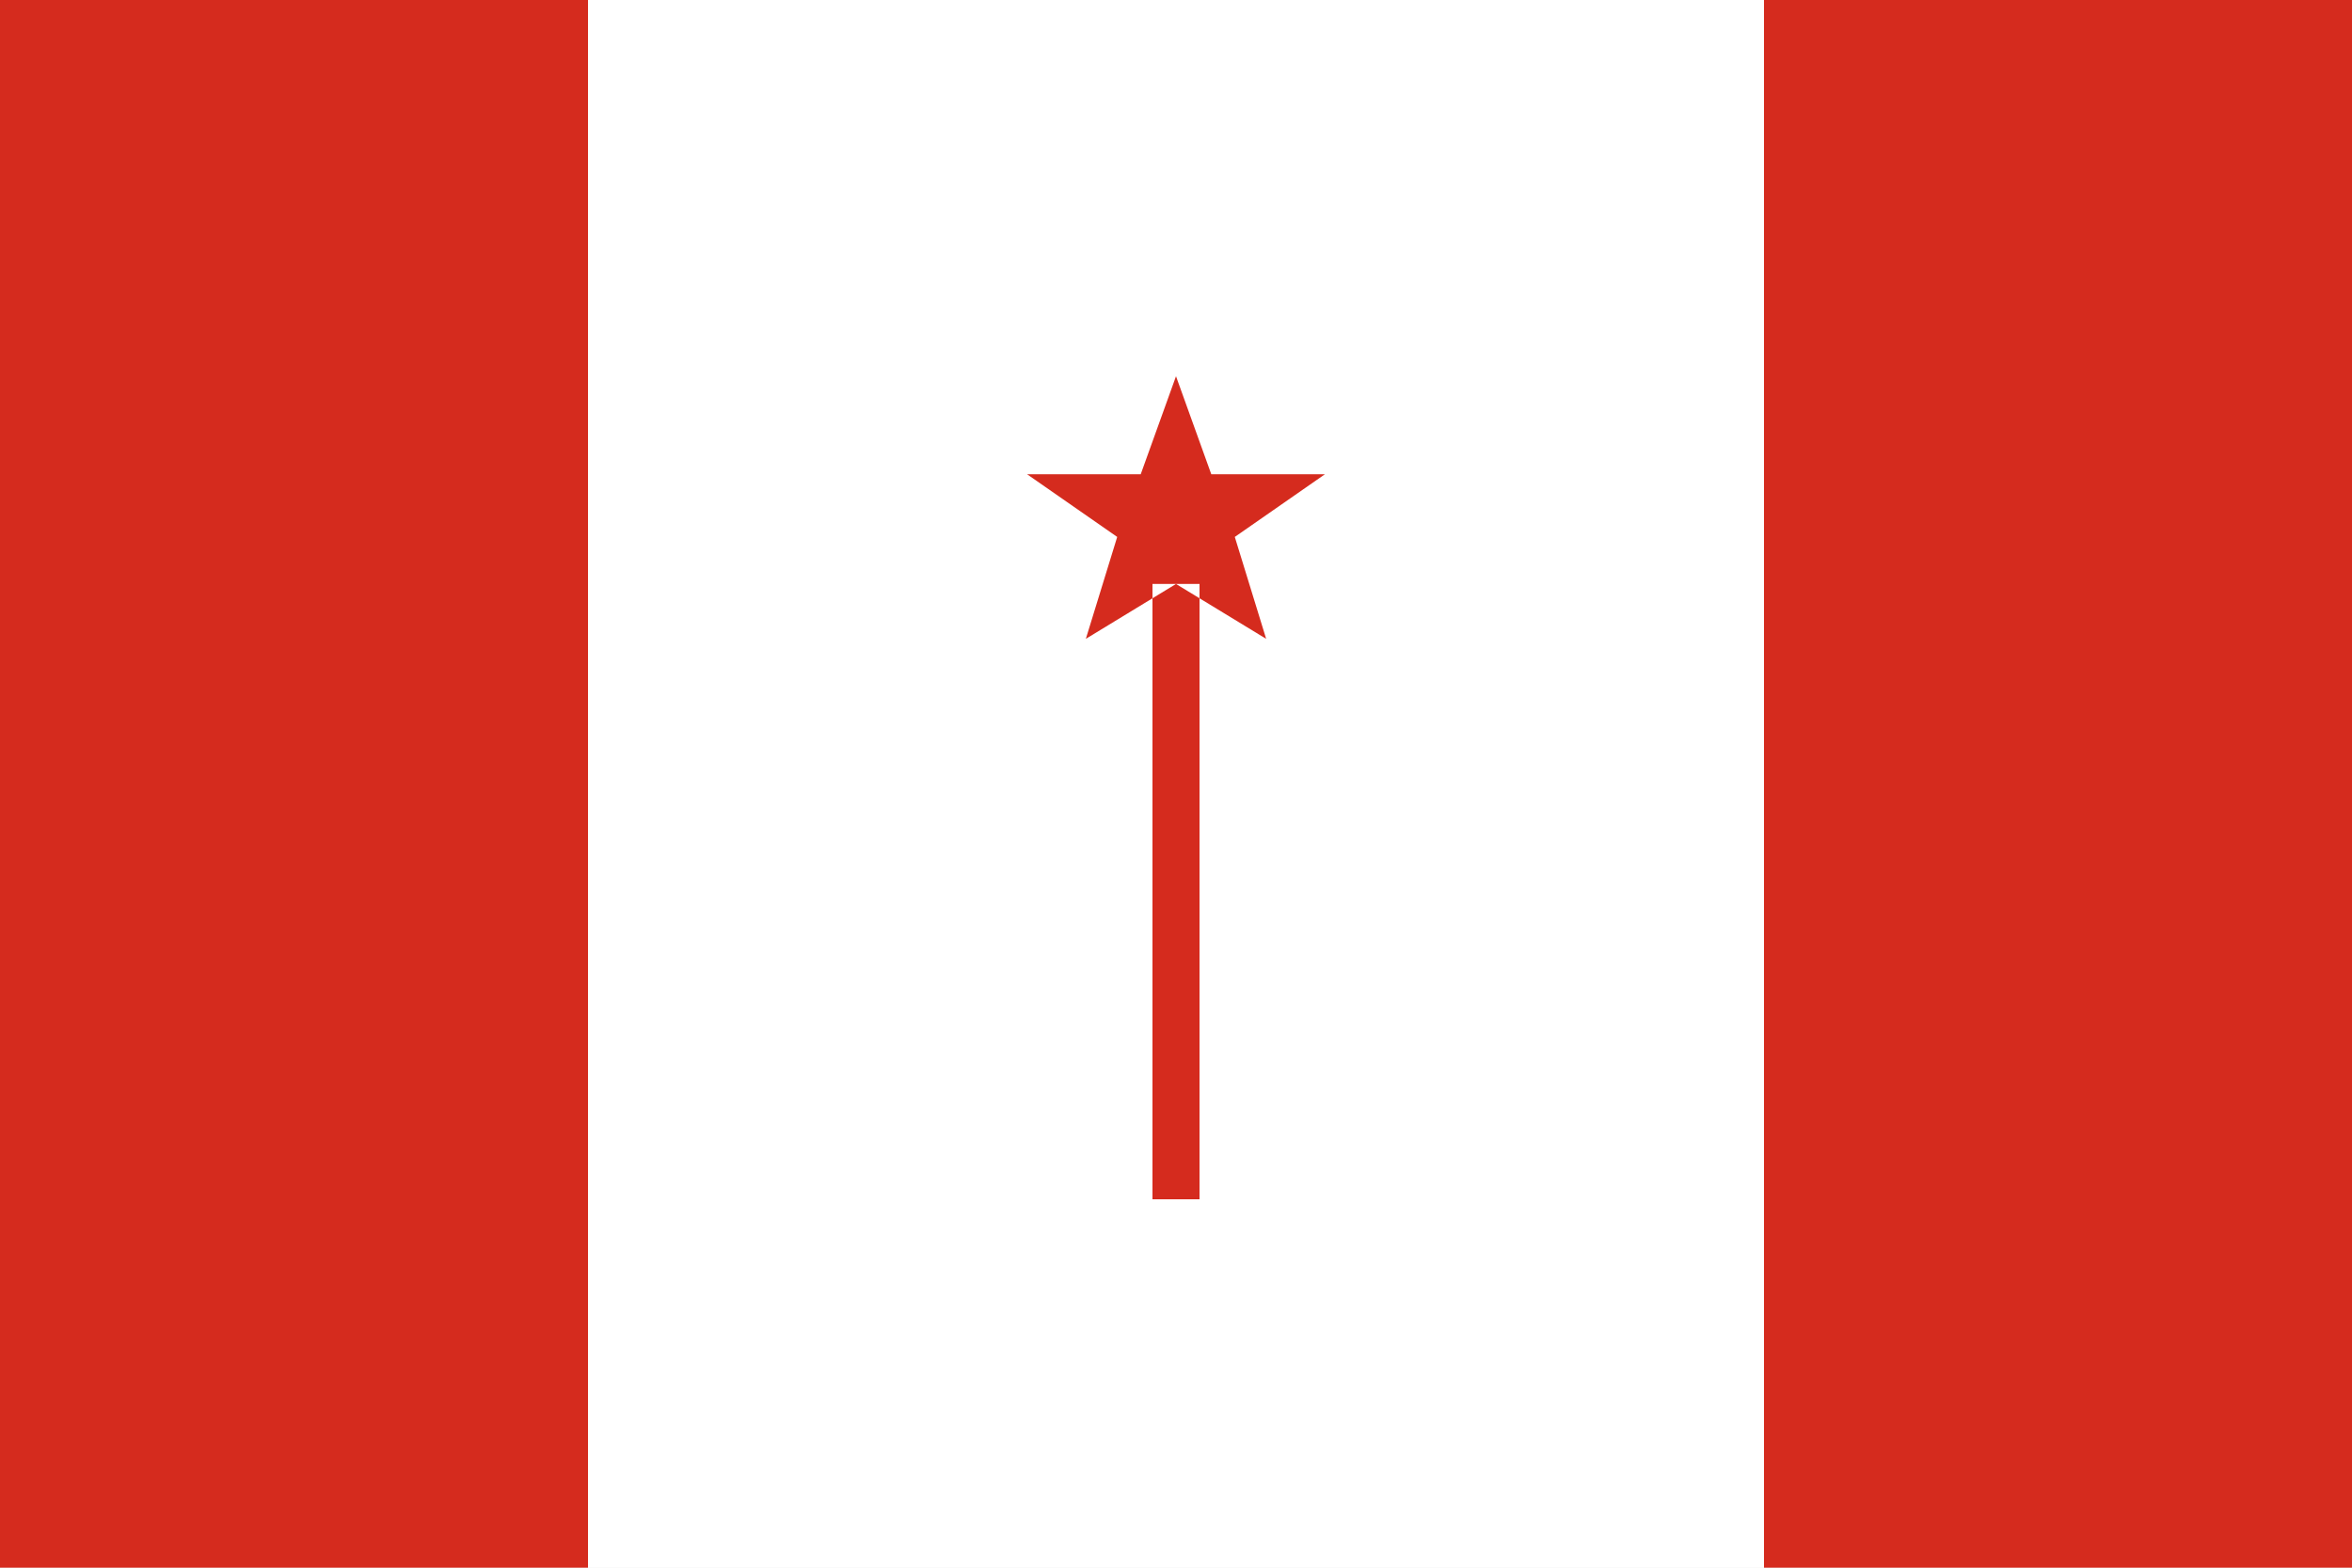
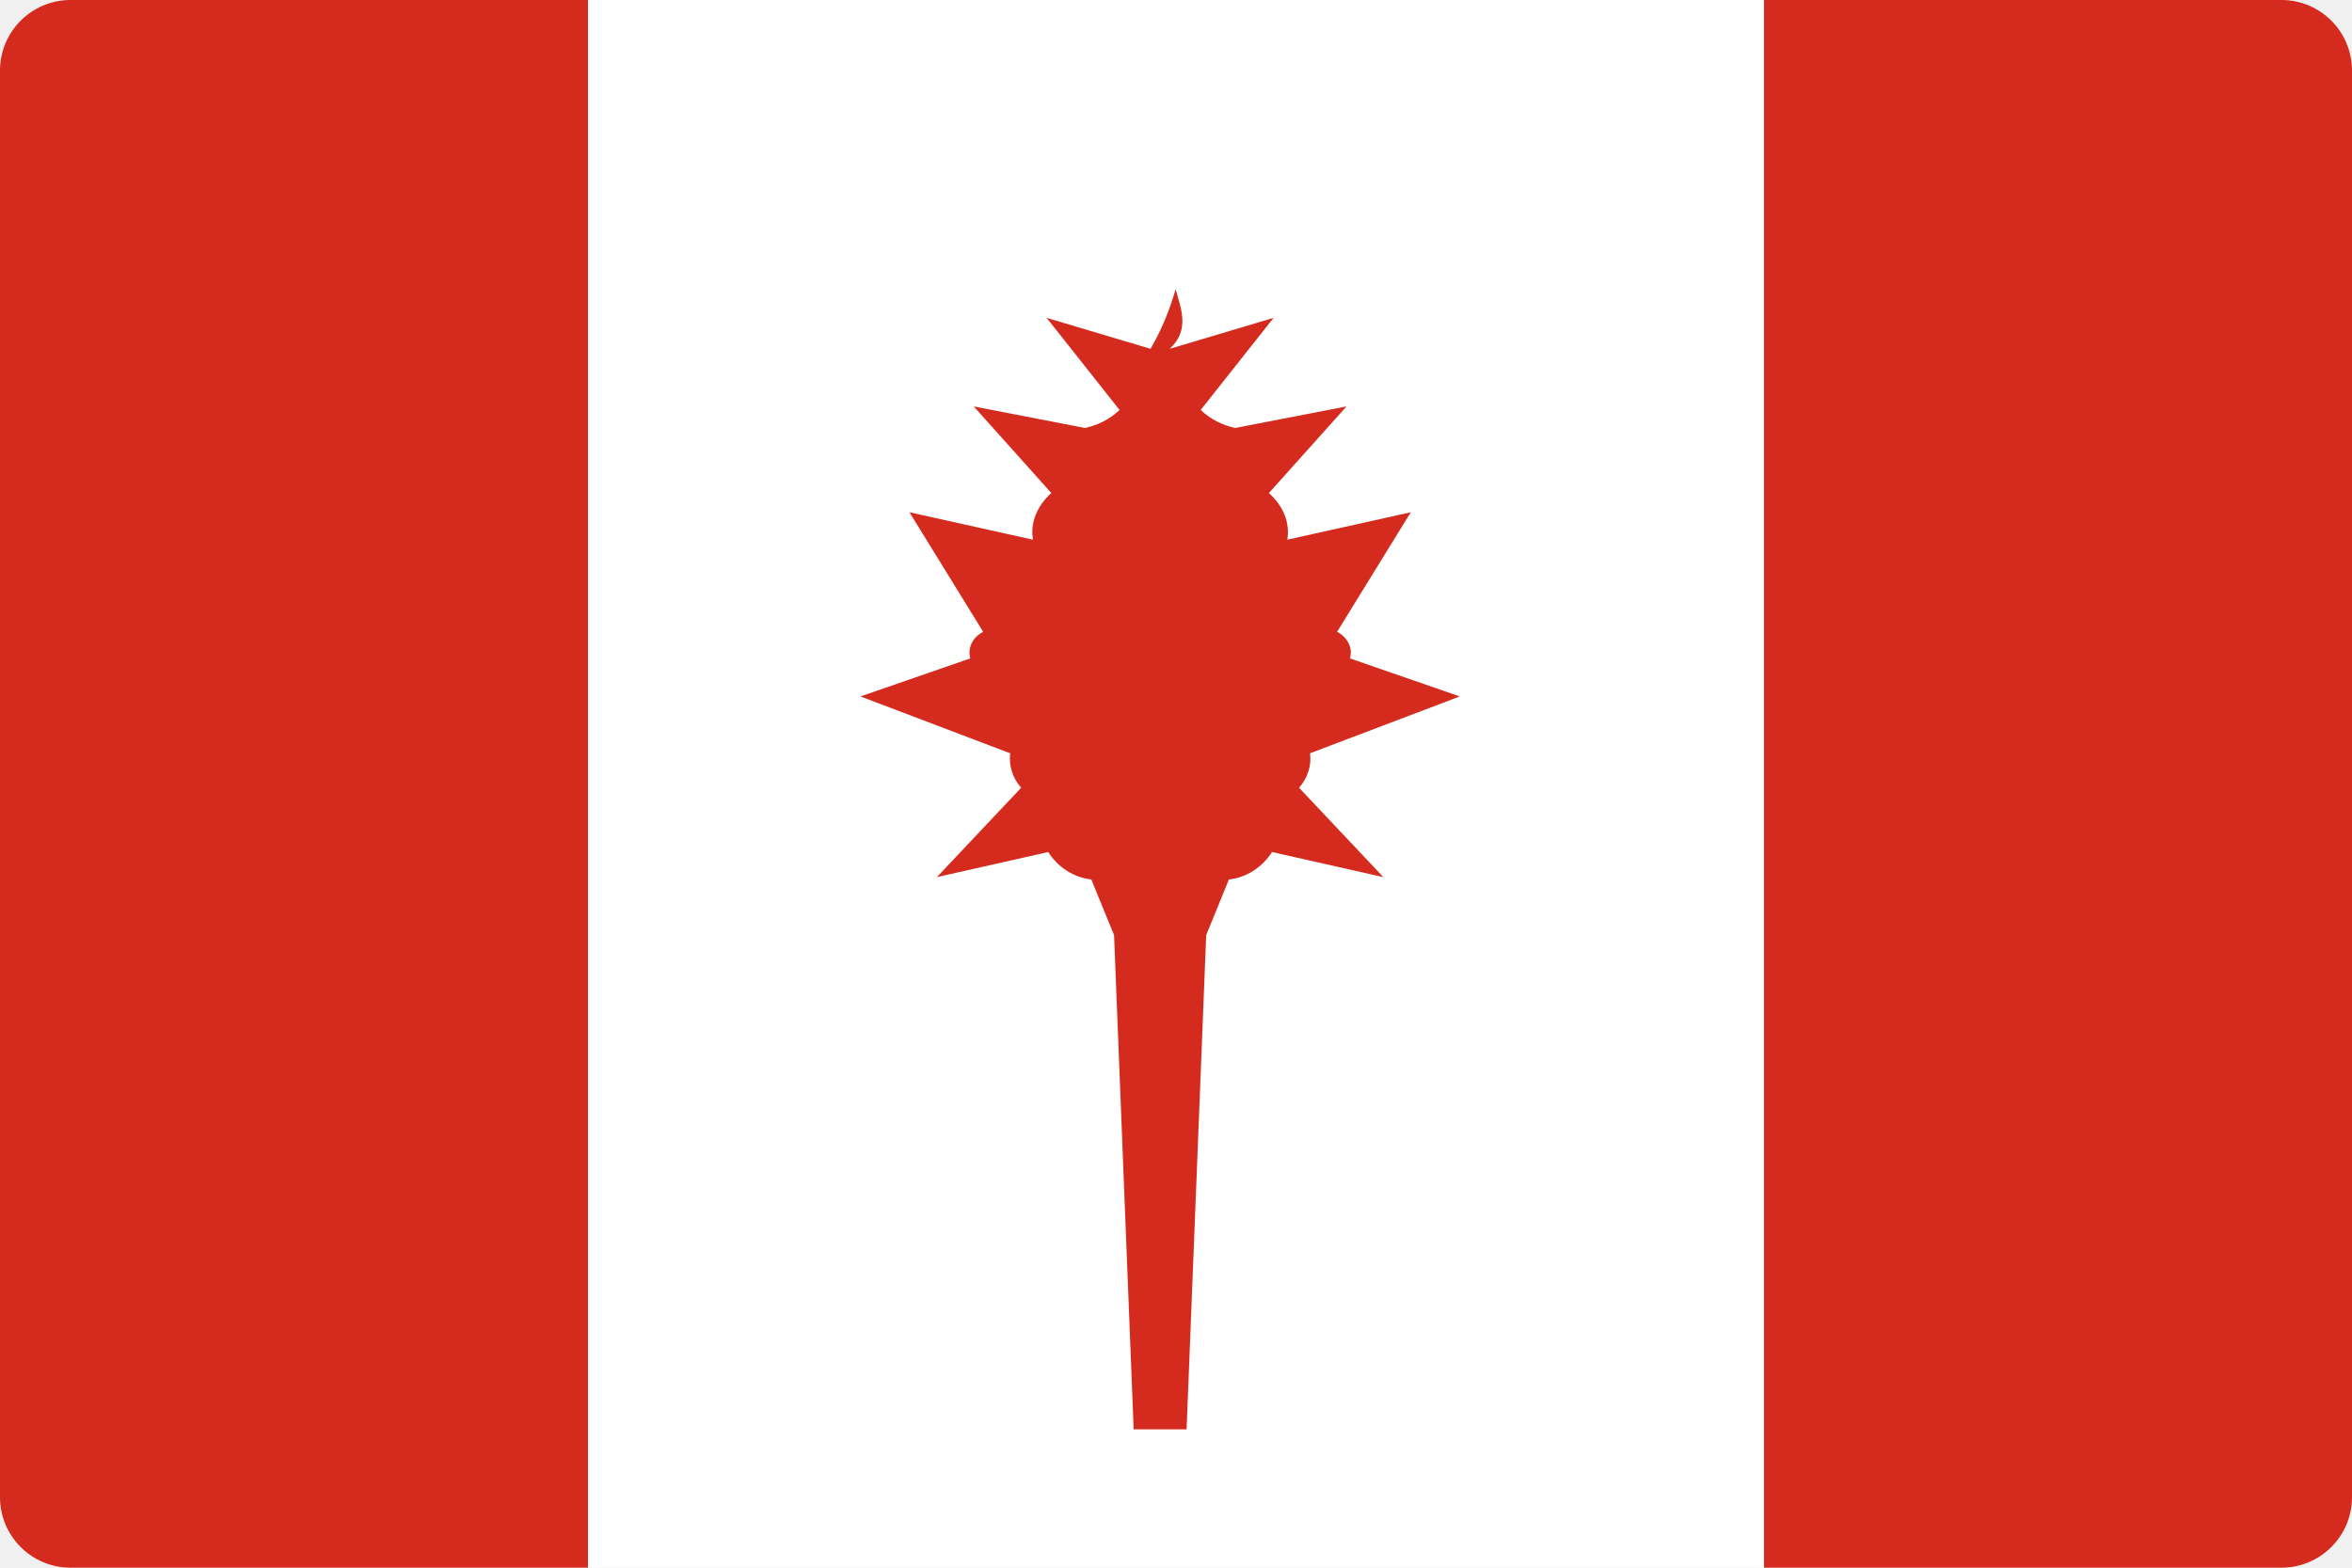
<svg xmlns="http://www.w3.org/2000/svg" viewBox="0 0 600 400">
-   <rect width="150" height="400" fill="#d52b1e" />
-   <rect x="150" width="300" height="400" fill="#fff" />
-   <rect x="450" width="150" height="400" fill="#d52b1e" />
-   <path fill="#d52b1e" d="     M300,96     L309,121 L338,121     L315,137 L323,163     L300,149 L277,163     L285,137 L262,121     L291,121     Z     M294,149 L294,306 L306,306 L306,149 Z   " />
+   <defs>
+     <clipPath id="flag-rounded">
+       <rect width="600" height="400" rx="18" ry="18" />
+     </clipPath>
+   </defs>
+   <g clip-path="url(#flag-rounded)">
+     <rect width="150" height="400" fill="#d52b1e" />
+     <rect x="150" width="300" height="400" fill="#fff" />
+     <rect x="450" width="150" height="400" fill="#d52b1e" />
+     <path fill="#d52b1e" d="       M299.9,73.8       c-1.5,5.3-3.6,10.4-6.4,15.2l-26.5-7.9       l18.6,23.5c-2.5,2.4-5.6,3.9-8.8,4.6l-28.4-5.5       l19.8,22.1c-3.7,3.3-5.4,7.6-4.7,11.9l-31.5-7       l18.8,30.5c-2.1,1.1-3.5,3.1-3.5,5.3       c0,0.5,0.1,1,0.2,1.5l-28,9.7       l38.2,14.5c-0.4,3.1,0.6,6.3,2.8,8.8       l-21.5,22.8l28.4-6.4       c2.5,3.9,6.5,6.5,11,7l5.8,14.2       l5,126.1h13.5l5,-126.1l5.8,-14.2       c4.5,-0.5,8.5,-3.1,11,-7l28.4,6.4       l-21.5,-22.8c2.2,-2.5,3.2,-5.7,2.8,-8.8       l38.2,-14.5l-28,-9.7c0.1,-0.5,0.2,-1,0.2,-1.5       c0,-2.2,-1.4,-4.2,-3.5,-5.3l18.8,-30.5       l-31.5,7c0.7,-4.3,-1,-8.6,-4.7,-11.9       l19.8,-22.1l-28.4,5.5       c-3.2,-0.7,-6.3,-2.2,-8.8,-4.6       l18.6,-23.5l-26.5,7.9       C303.5,84.2,301.4,79.1,299.9,73.8Z     " />
+   </g>
</svg>
